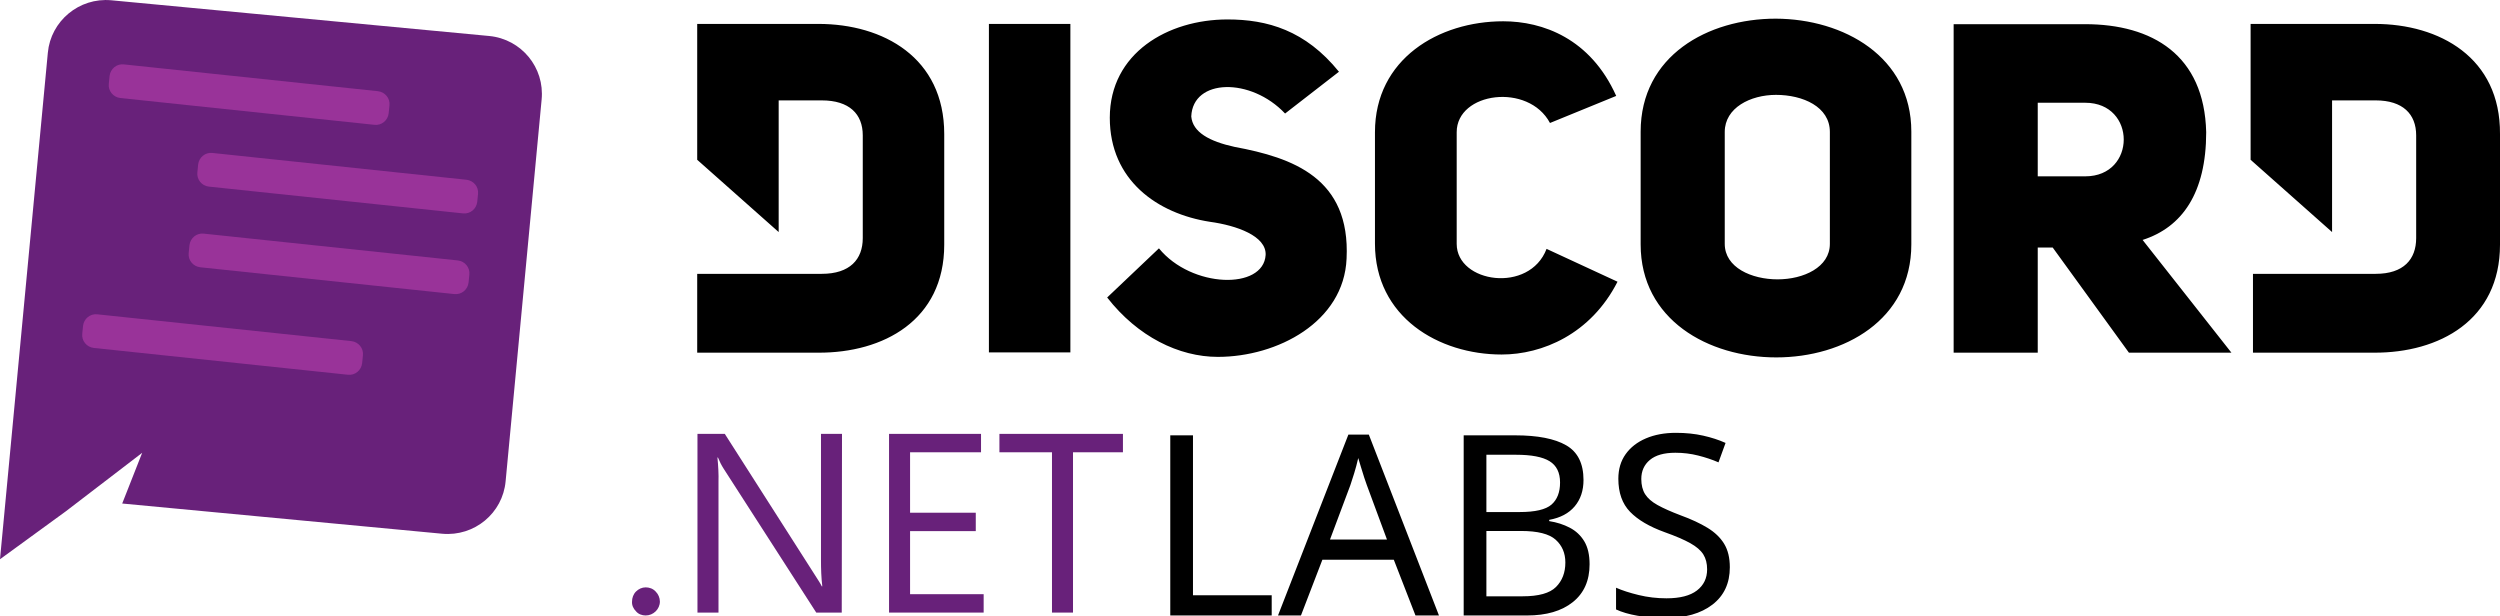
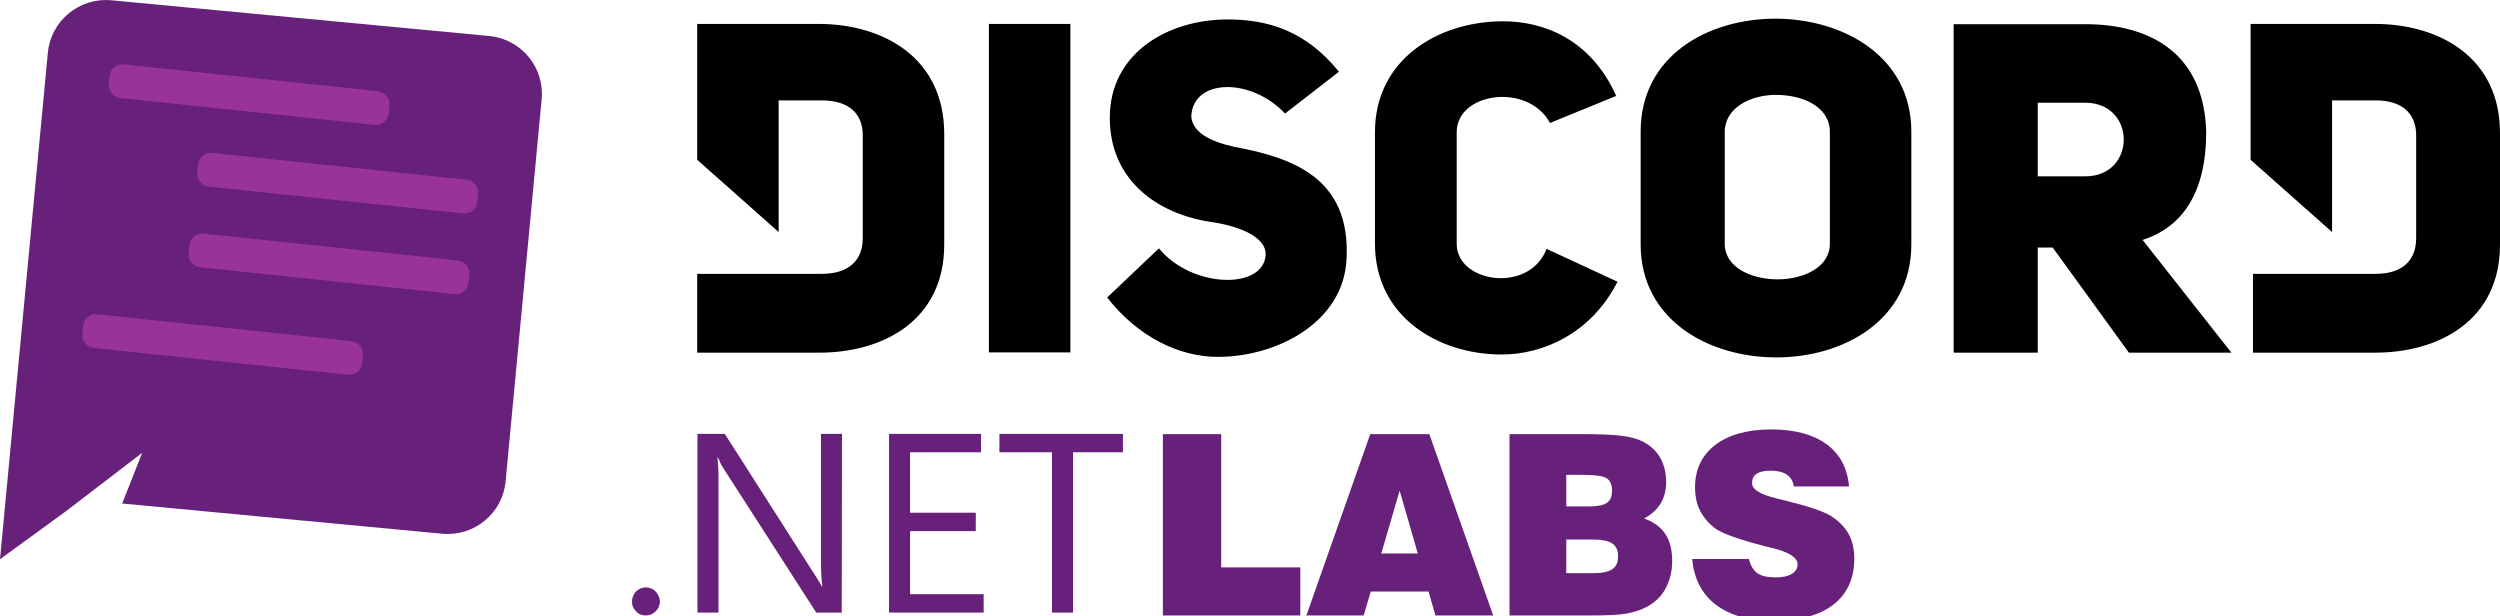
<svg xmlns="http://www.w3.org/2000/svg" version="1.1" id="Layer_1" x="0px" y="0px" viewBox="0 0 951.3 234.2" style="enable-background:new 0 0 951.3 234.2;" xml:space="preserve">
  <style type="text/css">
	.st0{fill:#68217A;}
	.st1{fill:#993399;}
- 	.st2{font-family:'Swiss721BT-Black';}
- 	.st3{font-size:96px;}
</style>
  <g id="Layer_2_1_">
    <g id="Layer_1-2">
      <path class="st0" d="M245.7,234.2c-1.4,0-2.8-0.5-3.7-1.6c-1-1-1.6-2.3-1.5-3.7c0-1.4,0.5-2.8,1.5-3.8c1-1,2.3-1.6,3.7-1.6    c1.4,0,2.8,0.5,3.8,1.6c1,1,1.6,2.4,1.6,3.8C251.1,231.8,248.6,234.2,245.7,234.2L245.7,234.2z" />
      <path class="st0" d="M320.3,233.1h-9.7l-35.2-54.7c-0.9-1.4-1.6-2.8-2.2-4.3H273c0.3,3.1,0.5,6.3,0.4,9.4v49.6h-8v-68h10.4    l34.1,53.4c1.4,2.2,2.4,3.7,2.8,4.6h0.2c-0.4-3.3-0.5-6.7-0.5-10v-48h8L320.3,233.1z" />
      <path class="st0" d="M374.3,233.1h-36v-68h35v7h-27v23h25v7h-25v24h28V233.1z" />
      <path class="st0" d="M427.3,172.1h-19v61h-8v-61h-20v-7h47V172.1z" />
      <path d="M311.4,9.1h-46.1v51.7l31,27.5V38.2h16.4c10.5,0,15.6,5.2,15.6,13.3v39.1c0,8.1-4.9,13.6-15.6,13.6h-47.4v30h46.1    c24.7,0.1,47.9-12.3,47.9-41.1V51C359.3,21.9,336.1,9.1,311.4,9.1z M554.3,92.8V50.3c0-15.3,27.3-18.9,35.5-3.5l25.2-10.3    c-9.8-21.9-28-28.4-43-28.4c-24.5,0-48.8,14.3-48.8,42.2v42.4c0,28,24.3,42.2,48.2,42.2c15.4,0,33.9-7.7,44.1-27.7l-27-12.5    C582,111.8,554.3,107.7,554.3,92.8L554.3,92.8z M469.8,55.9c-9.6-2.1-16-5.6-16.5-11.6c0.6-14.5,22.7-14.9,35.7-1.1l20.5-15.9    c-12.8-15.8-27.3-19.9-42.4-19.9c-22.7,0-44.8,12.8-44.8,37.4c0,23.8,18.1,36.5,38.1,39.6c10.2,1.4,21.5,5.4,21.2,12.6    c-0.8,13.4-28.2,12.7-40.6-2.5l-19.7,18.7c11.6,14.9,27.3,22.6,42.1,22.6c22.7,0,48-13.3,49-37.4C513.9,67.7,491.9,60,469.8,55.9    L469.8,55.9z M376.3,134.1h31V9.1h-31V134.1z M903.6,9.1h-47.2v51.7l31,27.5V38.2H904c10.3,0,15.4,5.2,15.4,13.3v39.1    c0,8.1-4.8,13.6-15.4,13.6h-46.7v30h46.1c24.7,0.1,47.9-12.3,47.9-41.1V51C951.5,21.9,928.3,9.1,903.6,9.1z M675.7,7.1    c-25.8,0-51.4,14.1-51.4,43V93c0,28.7,25.8,43,51.6,43s51.4-14.3,51.4-43V50.1C727.3,21.5,701.5,7.2,675.7,7.1L675.7,7.1z     M696.3,92.8c0,8.9-10,13.5-19.9,13.5s-20.1-4.5-20.1-13.5V50.2c0-9.2,9.8-14.1,19.5-14.1c10.2,0,20.5,4.5,20.5,14.1V92.8    L696.3,92.8z M839.5,50.3c-0.7-29.4-20.5-41.1-46.1-41.1h-50v125h32v-40h5.7l29,40h39l-33.8-42.9    C830.3,86.5,839.5,73.5,839.5,50.3z M793.5,67.1h-18.1v-28h18.1C813,39.1,813,67.1,793.5,67.1L793.5,67.1z" />
      <path class="st0" d="M42.3,0.1l143.9,13.6c12.2,1.2,21.1,12,19.9,24.2l-13.7,145.2c-1.1,12.2-11.9,21.1-24.1,20L46.5,191.6    l7.6-19.3l-15,11.5L25,194.6L0,212.8L18.2,20.1C19.3,8,30.1-1,42.3,0.1C42.3,0.1,42.3,0.1,42.3,0.1z" />
      <path class="st1" d="M41.4,31.9l0.3-3c0.3-2.7,2.7-4.7,5.4-4.4l96.7,10.2c2.7,0.3,4.7,2.7,4.4,5.4l-0.3,3    c-0.3,2.7-2.7,4.7-5.4,4.4L45.8,37.3C43.1,37,41.1,34.6,41.4,31.9z" />
      <path class="st1" d="M75.1,65.6l0.3-3c0.3-2.7,2.7-4.7,5.4-4.4l96.7,10.2c2.7,0.3,4.7,2.7,4.4,5.4l-0.3,3    c-0.3,2.7-2.7,4.7-5.4,4.4L79.4,71C76.8,70.7,74.8,68.3,75.1,65.6z" />
      <path class="st1" d="M31.3,127l0.3-3c0.3-2.7,2.7-4.7,5.4-4.4l96.7,10.2c2.7,0.3,4.7,2.7,4.4,5.4l-0.3,3c-0.3,2.7-2.7,4.7-5.4,4.4    l-96.7-10.2C33,132.1,31,129.7,31.3,127z" />
      <path class="st1" d="M71.8,96.3l0.3-3c0.3-2.7,2.7-4.7,5.4-4.4l96.7,10.2c2.7,0.3,4.7,2.7,4.4,5.4l-0.3,3    c-0.3,2.7-2.7,4.7-5.4,4.4l-96.7-10.2C73.5,101.4,71.5,99,71.8,96.3z" />
    </g>
  </g>
-   <text transform="matrix(1 0 0 1 436 234.2016)" class="st2 st3">LABS</text>
+   <g>
+     <path class="st0" d="M442.5,234.2v-69h22.2v50.7h30.1v18.3H442.5z" />
+     <path class="st0" d="M497.1,234.2l24.3-69h22.5l24.3,69h-22l-2.6-9.1h-22l-2.7,9.1H497.1z M525.6,210.6h13.9l-6.9-23.9L525.6,210.6   z" />
+     <path class="st0" d="M574.4,234.2v-69h28.3c6.1,0,10.5,0.2,13.3,0.5s5.2,0.8,7.2,1.5c3.5,1.3,6.2,3.4,8,6.1s2.8,6.2,2.8,10.1   c0,3.1-0.7,5.9-2.1,8.2s-3.5,4.2-6.3,5.7c3.7,1.3,6.4,3.3,8.1,5.9s2.6,6,2.6,10.2c0,4.1-0.9,7.6-2.6,10.7s-4.2,5.3-7.4,7   c-2.2,1.1-4.7,1.9-7.5,2.4s-7.5,0.7-14,0.7H574.4z M595.9,192.7h9.1c3.1,0,5.2-0.5,6.5-1.4s1.9-2.4,1.9-4.6c0-2.3-0.7-3.8-2-4.7   s-4.5-1.3-9.3-1.3h-6.1V192.7z M595.9,218.1h10.3c3.4,0,5.8-0.5,7.3-1.5s2.2-2.6,2.2-4.9s-0.7-3.9-2.2-4.9s-3.9-1.5-7.4-1.5h-10.1   V218.1z" />
+     <path class="st0" d="M643.9,212.7h21.6c0.6,2.5,1.7,4.3,3.2,5.4s3.9,1.6,7,1.6c2.6,0,4.6-0.4,6.1-1.3s2.2-2.1,2.2-3.7   c0-2.5-3.1-4.5-9.3-6.1c-1.3-0.3-2.2-0.5-2.9-0.7c-5.1-1.3-9.1-2.5-12.2-3.6s-5.2-2.1-6.6-3c-2.7-1.9-4.6-4.2-6-6.8s-2-5.7-2-9.1   c0-6.8,2.6-12.2,7.7-16.1s12.3-5.9,21.3-5.9c8.9,0,15.9,1.9,21,5.6s8,9.1,8.6,16.1h-21c-0.3-2-1.2-3.5-2.7-4.5s-3.5-1.5-6.2-1.5   c-2.4,0-4.1,0.4-5.3,1.2s-1.7,2-1.7,3.6c0,2.3,3,4.2,9.1,5.7c0.5,0.2,0.9,0.3,1.2,0.3c0.9,0.2,2.2,0.5,4,1c8,2,13.3,3.9,15.8,5.5   c3.1,2,5.3,4.3,6.7,6.9s2.1,5.7,2.1,9.2c0,7.6-2.7,13.5-8,17.6s-13,6.1-22.9,6.1c-9.2,0-16.4-2-21.8-6.1S644.6,220.1,643.9,212.7z" />
+   </g>
</svg>
